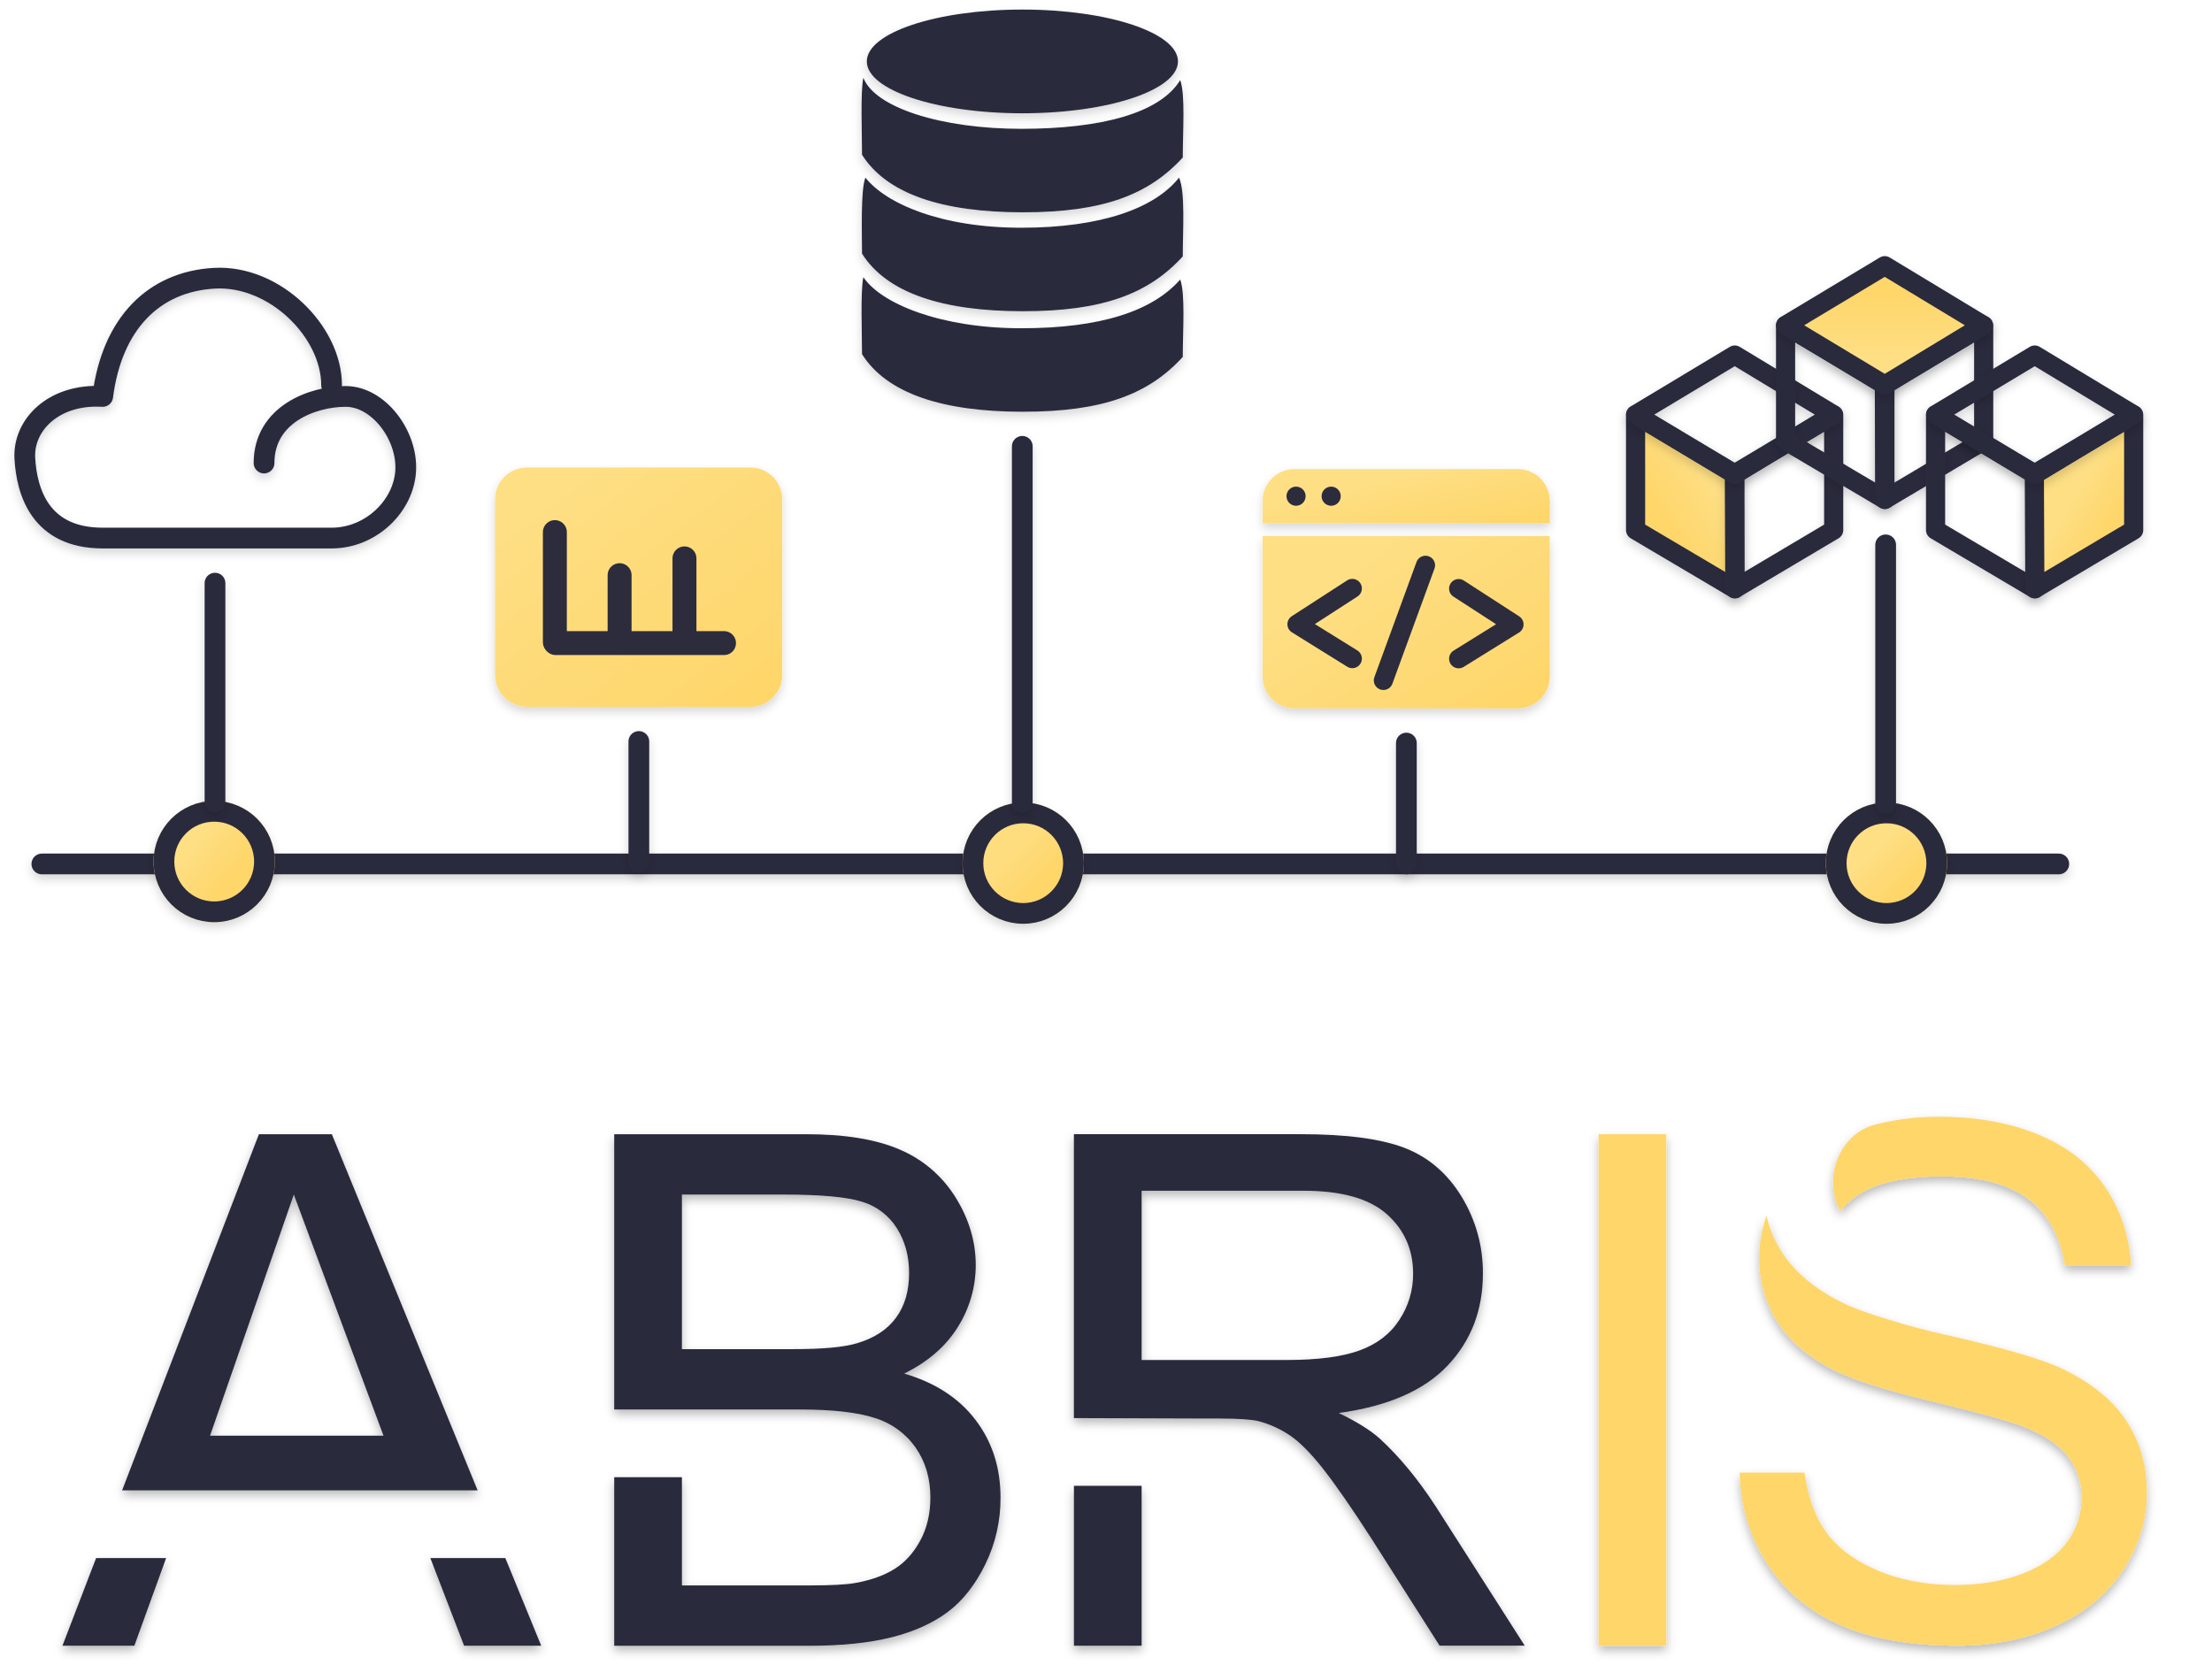
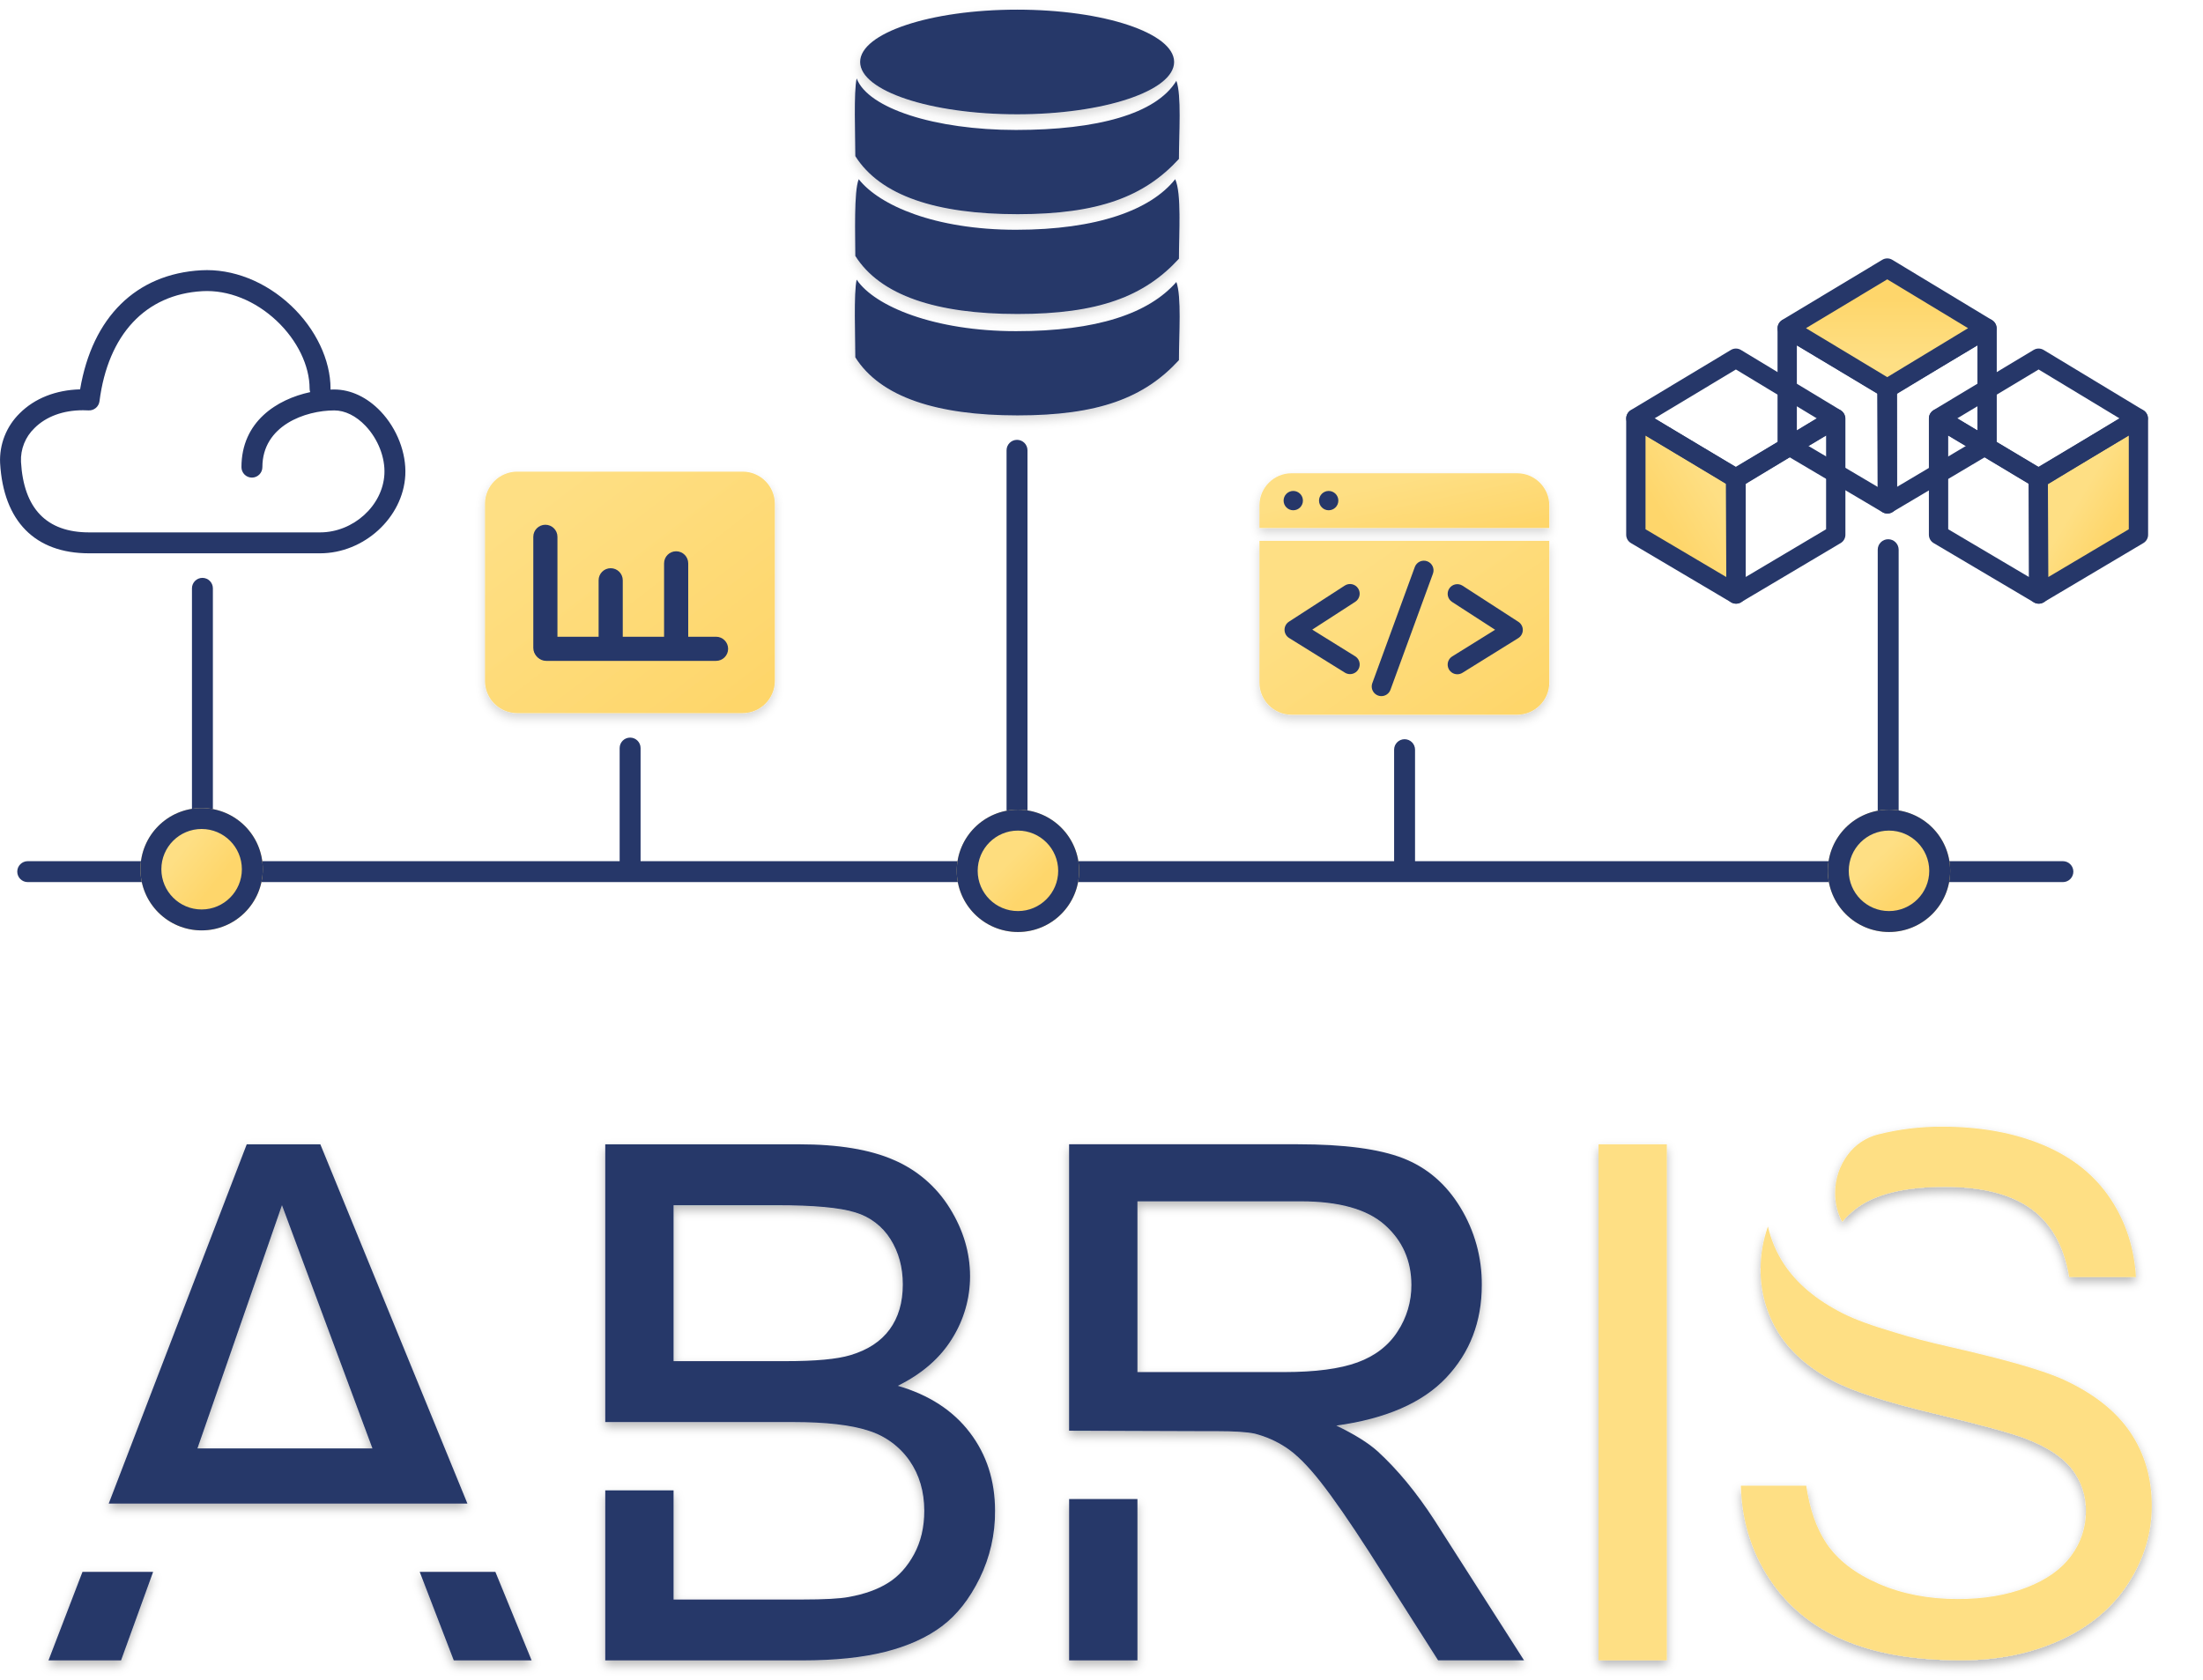
- <svg xmlns="http://www.w3.org/2000/svg" xmlns:xlink="http://www.w3.org/1999/xlink" width="1386.252" height="1043.518" viewBox="0 0 1386.252 1043.518">
+ <svg xmlns="http://www.w3.org/2000/svg" xmlns:xlink="http://www.w3.org/1999/xlink" width="1368.239" height="1043.518" viewBox="0 0 1368.239 1043.518">
  <defs>
-     <style>.a,.g,.j,.k,.l,.r{fill:none;}.a,.b,.c,.d,.g,.j,.k,.l,.m,.n,.o{stroke:#2c2c3d;}.a,.g,.j,.k,.l,.m,.n,.o{stroke-linecap:round;}.a,.b,.c,.d,.l{stroke-width:13px;}.b{fill:url(#c);}.c{fill:url(#f);}.d{fill:url(#i);}.e{fill:#2c2c3d;}.f{fill:url(#ad);}.g{stroke-width:15px;}.h{fill:url(#ag);}.i{fill:url(#aj);}.j,.l,.m,.n,.o{stroke-linejoin:round;}.j,.k,.m,.n,.o{stroke-width:12px;}.m{fill:url(#ao);}.n{fill:url(#az);}.o{fill:url(#be);}.p{fill:#fed66b;}.q{stroke:none;}.s{filter:url(#bl);}.t{filter:url(#bj);}.u{filter:url(#bh);}.v{filter:url(#bf);}.w{filter:url(#bc);}.x{filter:url(#ba);}.y{filter:url(#ax);}.z{filter:url(#av);}.aa{filter:url(#at);}.ab{filter:url(#ar);}.ac{filter:url(#ap);}.ad{filter:url(#am);}.ae{filter:url(#ak);}.af{filter:url(#ah);}.ag{filter:url(#ae);}.ah{filter:url(#ab);}.ai{filter:url(#z);}.aj{filter:url(#x);}.ak{filter:url(#v);}.al{filter:url(#t);}.am{filter:url(#r);}.an{filter:url(#p);}.ao{filter:url(#n);}.ap{filter:url(#l);}.aq{filter:url(#j);}.ar{filter:url(#g);}.as{filter:url(#d);}.at{filter:url(#a);}</style>
-     <filter id="a" x="10.733" y="529" width="1295" height="31" filterUnits="userSpaceOnUse">
-       <feOffset dy="3" input="SourceAlpha" />
-       <feGaussianBlur stdDeviation="3" result="b" />
-       <feFlood flood-opacity="0.161" />
-       <feComposite operator="in" in2="b" />
-       <feComposite in="SourceGraphic" />
-     </filter>
-     <linearGradient id="c" x1="0.659" y1="0.649" x2="0.408" y2="0.381" gradientUnits="objectBoundingBox">
+     <style>.a{fill:rgba(0,0,0,0);}.b{fill:#263769;}.c{fill:url(#a);}.d{fill:url(#b);}.e{fill:url(#c);}.f{fill:url(#l);}.g{fill:url(#o);}.h{fill:url(#r);}.i{fill:url(#u);}.j{fill:url(#v);}.k{fill:url(#w);}.l{fill:#fedf84;}.m{filter:url(#z);}.n{filter:url(#x);}.o{filter:url(#s);}.p{filter:url(#p);}.q{filter:url(#m);}.r{filter:url(#j);}.s{filter:url(#h);}.t{filter:url(#f);}.u{filter:url(#d);}</style>
+     <linearGradient id="a" x1="0.659" y1="0.649" x2="0.408" y2="0.381" gradientUnits="objectBoundingBox">
      <stop offset="0" stop-color="#fed66b" />
      <stop offset="1" stop-color="#fedf84" />
    </linearGradient>
-     <filter id="d" x="1135.233" y="497" width="94" height="94" filterUnits="userSpaceOnUse">
+     <linearGradient id="b" x1="0.63" y1="0.627" x2="0.423" y2="0.422" gradientUnits="objectBoundingBox">
+       <stop offset="0" stop-color="#fed66b" />
+       <stop offset="1" stop-color="#fedd7e" />
+     </linearGradient>
+     <linearGradient id="c" x1="0.625" y1="0.605" x2="0.325" y2="0.362" xlink:href="#a" />
+     <filter id="d" x="525.22" y="0" width="213" height="83" filterUnits="userSpaceOnUse">
      <feOffset dy="3" input="SourceAlpha" />
      <feGaussianBlur stdDeviation="3" result="e" />
      <feFlood flood-opacity="0.161" />
      <feComposite operator="in" in2="e" />
      <feComposite in="SourceGraphic" />
    </filter>
-     <linearGradient id="f" x1="0.63" y1="0.627" x2="0.423" y2="0.422" gradientUnits="objectBoundingBox">
-       <stop offset="0" stop-color="#fed66b" />
-       <stop offset="1" stop-color="#fedd7e" />
-     </linearGradient>
-     <filter id="g" x="594.233" y="497" width="94" height="94" filterUnits="userSpaceOnUse">
+     <filter id="f" x="521.92" y="42.726" width="219.734" height="102.338" filterUnits="userSpaceOnUse">
      <feOffset dy="3" input="SourceAlpha" />
-       <feGaussianBlur stdDeviation="3" result="h" />
+       <feGaussianBlur stdDeviation="3" result="g" />
      <feFlood flood-opacity="0.161" />
-       <feComposite operator="in" in2="h" />
+       <feComposite operator="in" in2="g" />
      <feComposite in="SourceGraphic" />
    </filter>
-     <linearGradient id="i" x1="0.625" y1="0.605" x2="0.325" y2="0.362" xlink:href="#c" />
-     <filter id="j" x="87.233" y="496" width="94" height="94" filterUnits="userSpaceOnUse">
+     <filter id="h" x="521.92" y="167.726" width="219.734" height="102.338" filterUnits="userSpaceOnUse">
+       <feOffset dy="3" input="SourceAlpha" />
+       <feGaussianBlur stdDeviation="3" result="i" />
+       <feFlood flood-opacity="0.161" />
+       <feComposite operator="in" in2="i" />
+       <feComposite in="SourceGraphic" />
+     </filter>
+     <filter id="j" x="522.074" y="105.309" width="219.497" height="101.755" filterUnits="userSpaceOnUse">
      <feOffset dy="3" input="SourceAlpha" />
      <feGaussianBlur stdDeviation="3" result="k" />
      <feFlood flood-opacity="0.161" />
      <feComposite operator="in" in2="k" />
      <feComposite in="SourceGraphic" />
    </filter>
-     <filter id="l" x="865.867" y="453.234" width="31" height="106.766" filterUnits="userSpaceOnUse">
+     <linearGradient id="l" x1="0.898" y1="0.93" x2="0.153" y2="0.122" xlink:href="#a" />
+     <filter id="m" x="292.22" y="287" width="198" height="168" filterUnits="userSpaceOnUse">
      <feOffset dy="3" input="SourceAlpha" />
-       <feGaussianBlur stdDeviation="3" result="m" />
+       <feGaussianBlur stdDeviation="3" result="n" />
      <feFlood flood-opacity="0.161" />
-       <feComposite operator="in" in2="m" />
+       <feComposite operator="in" in2="n" />
      <feComposite in="SourceGraphic" />
    </filter>
-     <filter id="n" x="625.165" y="267.249" width="31" height="254.102" filterUnits="userSpaceOnUse">
-       <feOffset dy="3" input="SourceAlpha" />
-       <feGaussianBlur stdDeviation="3" result="o" />
-       <feFlood flood-opacity="0.161" />
-       <feComposite operator="in" in2="o" />
-       <feComposite in="SourceGraphic" />
-     </filter>
-     <filter id="p" x="1166.233" y="329" width="31" height="193" filterUnits="userSpaceOnUse">
+     <linearGradient id="o" x1="0.228" y1="0.244" x2="0.956" y2="0.874" gradientUnits="objectBoundingBox">
+       <stop offset="0" stop-color="#fedf84" />
+       <stop offset="1" stop-color="#fed66b" />
+     </linearGradient>
+     <filter id="p" x="773.22" y="330" width="198" height="126" filterUnits="userSpaceOnUse">
      <feOffset dy="3" input="SourceAlpha" />
      <feGaussianBlur stdDeviation="3" result="q" />
      <feFlood flood-opacity="0.161" />
      <feComposite operator="in" in2="q" />
      <feComposite in="SourceGraphic" />
    </filter>
-     <filter id="r" x="119.233" y="353" width="31" height="168" filterUnits="userSpaceOnUse">
+     <linearGradient id="r" x1="0.319" y1="0.317" x2="0.956" y2="0.874" xlink:href="#o" />
+     <filter id="s" x="773.22" y="288" width="198" height="52" filterUnits="userSpaceOnUse">
      <feOffset dy="3" input="SourceAlpha" />
-       <feGaussianBlur stdDeviation="3" result="s" />
+       <feGaussianBlur stdDeviation="3" result="t" />
      <feFlood flood-opacity="0.161" />
-       <feComposite operator="in" in2="s" />
+       <feComposite operator="in" in2="t" />
      <feComposite in="SourceGraphic" />
    </filter>
-     <filter id="t" x="384.867" y="452.234" width="31" height="106.766" filterUnits="userSpaceOnUse">
-       <feOffset dy="3" input="SourceAlpha" />
-       <feGaussianBlur stdDeviation="3" result="u" />
-       <feFlood flood-opacity="0.161" />
-       <feComposite operator="in" in2="u" />
-       <feComposite in="SourceGraphic" />
-     </filter>
-     <filter id="v" x="534.233" y="0" width="213" height="83" filterUnits="userSpaceOnUse">
-       <feOffset dy="3" input="SourceAlpha" />
-       <feGaussianBlur stdDeviation="3" result="w" />
-       <feFlood flood-opacity="0.161" />
-       <feComposite operator="in" in2="w" />
-       <feComposite in="SourceGraphic" />
-     </filter>
-     <filter id="x" x="530.933" y="42.726" width="219.734" height="102.338" filterUnits="userSpaceOnUse">
+     <linearGradient id="u" x1="0.504" y1="0.786" x2="0.498" y2="0.281" xlink:href="#o" />
+     <linearGradient id="v" x1="0.5" y1="0.23" x2="0.5" y2="0.749" xlink:href="#o" />
+     <linearGradient id="w" x1="0.503" y1="0.782" x2="0.502" y2="0.393" xlink:href="#a" />
+     <filter id="x" x="21.12" y="704.882" width="934.419" height="338.636" filterUnits="userSpaceOnUse">
      <feOffset dy="3" input="SourceAlpha" />
      <feGaussianBlur stdDeviation="3" result="y" />
-       <feFlood flood-opacity="0.161" />
+       <feFlood flood-opacity="0.278" />
      <feComposite operator="in" in2="y" />
      <feComposite in="SourceGraphic" />
    </filter>
-     <filter id="z" x="530.933" y="167.726" width="219.734" height="102.338" filterUnits="userSpaceOnUse">
+     <filter id="z" x="983.82" y="693.94" width="361.592" height="349.559" filterUnits="userSpaceOnUse">
      <feOffset dy="3" input="SourceAlpha" />
      <feGaussianBlur stdDeviation="3" result="aa" />
-       <feFlood flood-opacity="0.161" />
+       <feFlood flood-opacity="0.278" />
      <feComposite operator="in" in2="aa" />
      <feComposite in="SourceGraphic" />
    </filter>
-     <filter id="ab" x="531.087" y="105.309" width="219.497" height="101.755" filterUnits="userSpaceOnUse">
-       <feOffset dy="3" input="SourceAlpha" />
-       <feGaussianBlur stdDeviation="3" result="ac" />
-       <feFlood flood-opacity="0.161" />
-       <feComposite operator="in" in2="ac" />
-       <feComposite in="SourceGraphic" />
-     </filter>
-     <linearGradient id="ad" x1="0.898" y1="0.93" x2="0.153" y2="0.122" xlink:href="#c" />
-     <filter id="ae" x="301.233" y="287" width="198" height="168" filterUnits="userSpaceOnUse">
-       <feOffset dy="3" input="SourceAlpha" />
-       <feGaussianBlur stdDeviation="3" result="af" />
-       <feFlood flood-opacity="0.161" />
-       <feComposite operator="in" in2="af" />
-       <feComposite in="SourceGraphic" />
-     </filter>
-     <linearGradient id="ag" x1="0.228" y1="0.244" x2="0.956" y2="0.874" gradientUnits="objectBoundingBox">
-       <stop offset="0" stop-color="#fedf84" />
-       <stop offset="1" stop-color="#fed66b" />
-     </linearGradient>
-     <filter id="ah" x="782.233" y="330" width="198" height="126" filterUnits="userSpaceOnUse">
-       <feOffset dy="3" input="SourceAlpha" />
-       <feGaussianBlur stdDeviation="3" result="ai" />
-       <feFlood flood-opacity="0.161" />
-       <feComposite operator="in" in2="ai" />
-       <feComposite in="SourceGraphic" />
-     </filter>
-     <linearGradient id="aj" x1="0.319" y1="0.317" x2="0.956" y2="0.874" xlink:href="#ag" />
-     <filter id="ak" x="782.233" y="288" width="198" height="52" filterUnits="userSpaceOnUse">
-       <feOffset dy="3" input="SourceAlpha" />
-       <feGaussianBlur stdDeviation="3" result="al" />
-       <feFlood flood-opacity="0.161" />
-       <feComposite operator="in" in2="al" />
-       <feComposite in="SourceGraphic" />
-     </filter>
-     <filter id="am" x="0" y="161.802" width="269.813" height="193.94" filterUnits="userSpaceOnUse">
-       <feOffset dy="3" input="SourceAlpha" />
-       <feGaussianBlur stdDeviation="3" result="an" />
-       <feFlood flood-opacity="0.161" />
-       <feComposite operator="in" in2="an" />
-       <feComposite in="SourceGraphic" />
-     </filter>
-     <linearGradient id="ao" x1="0.504" y1="0.786" x2="0.498" y2="0.281" xlink:href="#ag" />
-     <filter id="ap" x="975.916" y="228.169" width="160.337" height="178.827" filterUnits="userSpaceOnUse">
-       <feOffset dy="3" input="SourceAlpha" />
-       <feGaussianBlur stdDeviation="3" result="aq" />
-       <feFlood flood-opacity="0.161" />
-       <feComposite operator="in" in2="aq" />
-       <feComposite in="SourceGraphic" />
-     </filter>
-     <filter id="ar" x="1038.025" y="228.168" width="160.226" height="178.644" filterUnits="userSpaceOnUse">
-       <feOffset dy="3" input="SourceAlpha" />
-       <feGaussianBlur stdDeviation="3" result="as" />
-       <feFlood flood-opacity="0.161" />
-       <feComposite operator="in" in2="as" />
-       <feComposite in="SourceGraphic" />
-     </filter>
-     <filter id="at" x="1010.045" y="210.532" width="153.888" height="104.771" filterUnits="userSpaceOnUse">
-       <feOffset dy="3" input="SourceAlpha" />
-       <feGaussianBlur stdDeviation="3" result="au" />
-       <feFlood flood-opacity="0.161" />
-       <feComposite operator="in" in2="au" />
-       <feComposite in="SourceGraphic" />
-     </filter>
-     <filter id="av" x="1069.916" y="172.169" width="160.337" height="178.827" filterUnits="userSpaceOnUse">
-       <feOffset dy="3" input="SourceAlpha" />
-       <feGaussianBlur stdDeviation="3" result="aw" />
-       <feFlood flood-opacity="0.161" />
-       <feComposite operator="in" in2="aw" />
-       <feComposite in="SourceGraphic" />
-     </filter>
-     <filter id="ax" x="1132.026" y="172.168" width="160.226" height="178.644" filterUnits="userSpaceOnUse">
-       <feOffset dy="3" input="SourceAlpha" />
-       <feGaussianBlur stdDeviation="3" result="ay" />
-       <feFlood flood-opacity="0.161" />
-       <feComposite operator="in" in2="ay" />
-       <feComposite in="SourceGraphic" />
-     </filter>
-     <linearGradient id="az" x1="0.5" y1="0.23" x2="0.5" y2="0.749" xlink:href="#ag" />
-     <filter id="ba" x="1104.045" y="154.532" width="153.888" height="104.771" filterUnits="userSpaceOnUse">
-       <feOffset dy="3" input="SourceAlpha" />
-       <feGaussianBlur stdDeviation="3" result="bb" />
-       <feFlood flood-opacity="0.161" />
-       <feComposite operator="in" in2="bb" />
-       <feComposite in="SourceGraphic" />
-     </filter>
-     <filter id="bc" x="1163.916" y="228.169" width="160.337" height="178.827" filterUnits="userSpaceOnUse">
-       <feOffset dy="3" input="SourceAlpha" />
-       <feGaussianBlur stdDeviation="3" result="bd" />
-       <feFlood flood-opacity="0.161" />
-       <feComposite operator="in" in2="bd" />
-       <feComposite in="SourceGraphic" />
-     </filter>
-     <linearGradient id="be" x1="0.503" y1="0.782" x2="0.502" y2="0.393" xlink:href="#c" />
-     <filter id="bf" x="1226.026" y="228.168" width="160.226" height="178.644" filterUnits="userSpaceOnUse">
-       <feOffset dy="3" input="SourceAlpha" />
-       <feGaussianBlur stdDeviation="3" result="bg" />
-       <feFlood flood-opacity="0.161" />
-       <feComposite operator="in" in2="bg" />
-       <feComposite in="SourceGraphic" />
-     </filter>
-     <filter id="bh" x="1198.045" y="210.532" width="153.888" height="104.771" filterUnits="userSpaceOnUse">
-       <feOffset dy="3" input="SourceAlpha" />
-       <feGaussianBlur stdDeviation="3" result="bi" />
-       <feFlood flood-opacity="0.161" />
-       <feComposite operator="in" in2="bi" />
-       <feComposite in="SourceGraphic" />
-     </filter>
-     <filter id="bj" x="30.133" y="704.882" width="934.419" height="338.636" filterUnits="userSpaceOnUse">
-       <feOffset dy="3" input="SourceAlpha" />
-       <feGaussianBlur stdDeviation="3" result="bk" />
-       <feFlood flood-opacity="0.278" />
-       <feComposite operator="in" in2="bk" />
-       <feComposite in="SourceGraphic" />
-     </filter>
-     <filter id="bl" x="992.833" y="693.94" width="361.592" height="349.559" filterUnits="userSpaceOnUse">
-       <feOffset dy="3" input="SourceAlpha" />
-       <feGaussianBlur stdDeviation="3" result="bm" />
-       <feFlood flood-opacity="0.278" />
-       <feComposite operator="in" in2="bm" />
-       <feComposite in="SourceGraphic" />
-     </filter>
  </defs>
-   <g transform="translate(-589.767 -604)">
+   <g transform="translate(-598.78 -604)">
    <g transform="translate(-2 7)">
-       <g class="at" transform="matrix(1, 0, 0, 1, 591.77, 597)">
-         <path class="a" d="M0,0H1264" transform="translate(26.23 541.5)" />
-       </g>
-       <g class="as" transform="matrix(1, 0, 0, 1, 591.77, 597)">
-         <g class="b" transform="translate(1144.23 503)">
-           <circle class="q" cx="38" cy="38" r="38" />
-           <circle class="r" cx="38" cy="38" r="31.5" />
+       <path class="a" d="M-14297.865,282.75h0v0h0Zm-481-76.765v0ZM-13997.5,82.751v0Zm-541.069,86.375v0Zm-505.931-62.375v0Z" transform="translate(15771 855.749)" />
+       <path class="b" d="M-13889,289.25h-1264a6.5,6.5,0,0,1-6.5-6.5,6.5,6.5,0,0,1,6.5-6.5h367.634V205.984a6.5,6.5,0,0,1,6.5-6.5,6.5,6.5,0,0,1,6.5,6.5V276.25h468V206.984a6.5,6.5,0,0,1,6.5-6.5,6.5,6.5,0,0,1,6.5,6.5V276.25H-13889a6.5,6.5,0,0,1,6.5,6.5A6.5,6.5,0,0,1-13889,289.25Zm-108.5-38a6.5,6.5,0,0,1-6.5-6.5v-162a6.5,6.5,0,0,1,6.5-6.5,6.5,6.5,0,0,1,6.5,6.5v162A6.5,6.5,0,0,1-13997.5,251.251Zm-541.069-.65a6.5,6.5,0,0,1-6.5-6.5V21a6.5,6.5,0,0,1,6.5-6.5,6.5,6.5,0,0,1,6.5,6.5V244.1A6.5,6.5,0,0,1-14538.569,250.6Zm-505.931-.35a6.5,6.5,0,0,1-6.5-6.5v-137a6.5,6.5,0,0,1,6.5-6.5,6.5,6.5,0,0,1,6.5,6.5v137A6.5,6.5,0,0,1-15044.5,250.251Z" transform="translate(15771 855.749)" />
+       <circle class="c" cx="38" cy="38" r="38" transform="translate(1736 1100)" />
+       <path class="b" d="M38,13A25,25,0,1,0,63,38,25.028,25.028,0,0,0,38,13M38,0A38,38,0,1,1,0,38,38,38,0,0,1,38,0Z" transform="translate(1736 1100)" />
+       <circle class="d" cx="38" cy="38" r="38" transform="translate(1195 1100)" />
+       <path class="b" d="M38,13A25,25,0,1,0,63,38,25.028,25.028,0,0,0,38,13M38,0A38,38,0,1,1,0,38,38,38,0,0,1,38,0Z" transform="translate(1195 1100)" />
+       <circle class="e" cx="38" cy="38" r="38" transform="translate(688 1099)" />
+       <path class="b" d="M38,13A25,25,0,1,0,63,38,25.028,25.028,0,0,0,38,13M38,0A38,38,0,1,1,0,38,38,38,0,0,1,38,0Z" transform="translate(688 1099)" />
+       <g transform="translate(-56 290)">
+         <g class="u" transform="matrix(1, 0, 0, 1, 656.78, 307)">
+           <ellipse class="b" cx="97.5" cy="32.5" rx="97.5" ry="32.5" transform="translate(534.22 6)" />
        </g>
-       </g>
-       <g class="ar" transform="matrix(1, 0, 0, 1, 591.77, 597)">
-         <g class="c" transform="translate(603.23 503)">
-           <circle class="q" cx="38" cy="38" r="38" />
-           <circle class="r" cx="38" cy="38" r="31.5" />
+         <g class="t" transform="matrix(1, 0, 0, 1, 656.78, 307)">
+           <path class="b" d="M.841-1.274C7.868,17.341,49.51,30.741,99.76,30.741S186.812,20.9,199.4.186c3.285,9.034,1.6,32.241,1.6,48.545-21.488,23.451-50,34.333-100.25,34.333S15.561,71.637,0,47C0,35.121-1.075,6.847.841-1.274Z" transform="translate(531.22 50)" />
        </g>
-       </g>
-       <g class="aq" transform="matrix(1, 0, 0, 1, 591.77, 597)">
-         <g class="d" transform="translate(96.23 502)">
-           <circle class="q" cx="38" cy="38" r="38" />
-           <circle class="r" cx="38" cy="38" r="31.5" />
+         <g class="s" transform="matrix(1, 0, 0, 1, 656.78, 307)">
+           <path class="b" d="M.841-1.274C12.126,15.508,49.51,30.741,99.76,30.741S182.221,19.826,199.4.186c3.285,9.034,1.6,32.241,1.6,48.545-21.488,23.451-50,34.333-100.25,34.333S15.561,71.637,0,47C0,35.121-1.075,6.847.841-1.274Z" transform="translate(531.22 175)" />
        </g>
-       </g>
-       <g class="ap" transform="matrix(1, 0, 0, 1, 591.77, 597)">
-         <path class="a" d="M7121.134,1437.056v75.766" transform="translate(-6239.77 -971.32)" />
-       </g>
-       <g class="ao" transform="matrix(1, 0, 0, 1, 591.77, 597)">
-         <path class="a" d="M6811.432,1480.652v-223.1" transform="translate(-6170.77 -977.8)" />
-       </g>
-       <g class="an" transform="matrix(1, 0, 0, 1, 591.77, 597)">
-         <line class="a" y1="162" transform="translate(1181.73 341.5)" />
-       </g>
-       <g class="am" transform="matrix(1, 0, 0, 1, 591.77, 597)">
-         <line class="a" y1="137" transform="translate(134.73 365.5)" />
-       </g>
-       <g class="al" transform="matrix(1, 0, 0, 1, 591.77, 597)">
-         <path class="a" d="M7121.134,1437.056v75.766" transform="translate(-6720.77 -972.32)" />
-       </g>
-       <g transform="translate(-56 290)">
-         <g class="ak" transform="matrix(1, 0, 0, 1, 647.77, 307)">
-           <ellipse class="e" cx="97.5" cy="32.5" rx="97.5" ry="32.5" transform="translate(543.23 6)" />
-         </g>
-         <g class="aj" transform="matrix(1, 0, 0, 1, 647.77, 307)">
-           <path class="e" d="M.841-1.274C7.868,17.341,49.51,30.741,99.76,30.741S186.812,20.9,199.4.186c3.285,9.034,1.6,32.241,1.6,48.545-21.488,23.451-50,34.333-100.25,34.333S15.561,71.637,0,47C0,35.121-1.075,6.847.841-1.274Z" transform="translate(540.23 50)" />
-         </g>
-         <g class="ai" transform="matrix(1, 0, 0, 1, 647.77, 307)">
-           <path class="e" d="M.841-1.274C12.126,15.508,49.51,30.741,99.76,30.741S182.221,19.826,199.4.186c3.285,9.034,1.6,32.241,1.6,48.545-21.488,23.451-50,34.333-100.25,34.333S15.561,71.637,0,47C0,35.121-1.075,6.847.841-1.274Z" transform="translate(540.23 175)" />
-         </g>
-         <g class="ah" transform="matrix(1, 0, 0, 1, 647.77, 307)">
-           <path class="e" d="M2.125-.677C14.907,15.615,49.51,30.741,99.76,30.741s83.83-12.269,98.921-31.431c4,8.984,2.319,33.118,2.319,49.422-21.488,23.451-50,34.333-100.25,34.333S15.561,71.637,0,47C0,35.121-.977,6.715,2.125-.677Z" transform="translate(540.23 112)" />
+         <g class="r" transform="matrix(1, 0, 0, 1, 656.78, 307)">
+           <path class="b" d="M2.125-.677C14.907,15.615,49.51,30.741,99.76,30.741s83.83-12.269,98.921-31.431c4,8.984,2.319,33.118,2.319,49.422-21.488,23.451-50,34.333-100.25,34.333S15.561,71.637,0,47C0,35.121-.977,6.715,2.125-.677Z" transform="translate(531.22 112)" />
        </g>
      </g>
      <g transform="translate(-1270 300.884)">
-         <g class="ag" transform="matrix(1, 0, 0, 1, 1861.77, 296.12)">
-           <rect class="f" width="180" height="150" rx="20" transform="translate(310.23 293)" />
+         <g class="q" transform="matrix(1, 0, 0, 1, 1870.78, 296.12)">
+           <rect class="f" width="180" height="150" rx="20" transform="translate(301.22 293)" />
        </g>
        <g transform="translate(-10 5)">
-           <line class="g" y2="69" transform="translate(2219.5 624.616)" />
-           <line class="g" y2="40.215" transform="translate(2260.067 651.616)" />
-           <line class="g" y2="48.277" transform="translate(2300.722 641.095)" />
-           <line class="g" x2="105.481" transform="translate(2220.019 694.184)" />
+           <path class="b" d="M0,76.5A7.5,7.5,0,0,1-7.5,69V0A7.5,7.5,0,0,1,0-7.5,7.5,7.5,0,0,1,7.5,0V69A7.5,7.5,0,0,1,0,76.5Z" transform="translate(2219.5 624.616)" />
+           <path class="b" d="M0,47.715a7.5,7.5,0,0,1-7.5-7.5V0A7.5,7.5,0,0,1,0-7.5,7.5,7.5,0,0,1,7.5,0V40.215A7.5,7.5,0,0,1,0,47.715Z" transform="translate(2260.067 651.616)" />
+           <path class="b" d="M0,55.777a7.5,7.5,0,0,1-7.5-7.5V0A7.5,7.5,0,0,1,0-7.5,7.5,7.5,0,0,1,7.5,0V48.277A7.5,7.5,0,0,1,0,55.777Z" transform="translate(2300.722 641.095)" />
+           <path class="b" d="M105.481,7.5H0A7.5,7.5,0,0,1-7.5,0,7.5,7.5,0,0,1,0-7.5H105.481a7.5,7.5,0,0,1,7.5,7.5A7.5,7.5,0,0,1,105.481,7.5Z" transform="translate(2220.019 694.184)" />
        </g>
      </g>
      <g transform="translate(-55 -18.05)">
-         <g class="af" transform="matrix(1, 0, 0, 1, 646.77, 615.05)">
-           <path class="h" d="M0,0H180a0,0,0,0,1,0,0V88a20,20,0,0,1-20,20H20A20,20,0,0,1,0,88V0A0,0,0,0,1,0,0Z" transform="translate(791.23 336)" />
+         <g class="p" transform="matrix(1, 0, 0, 1, 655.78, 615.05)">
+           <path class="g" d="M0,0H180a0,0,0,0,1,0,0V88a20,20,0,0,1-20,20H20A20,20,0,0,1,0,88V0A0,0,0,0,1,0,0Z" transform="translate(782.22 336)" />
        </g>
-         <g class="ae" transform="matrix(1, 0, 0, 1, 646.77, 615.05)">
-           <path class="i" d="M20,0H160a20,20,0,0,1,20,20V34a0,0,0,0,1,0,0H0a0,0,0,0,1,0,0V20A20,20,0,0,1,20,0Z" transform="translate(791.23 294)" />
+         <g class="o" transform="matrix(1, 0, 0, 1, 655.78, 615.05)">
+           <path class="h" d="M20,0H160a20,20,0,0,1,20,20V34a0,0,0,0,1,0,0H0a0,0,0,0,1,0,0V20A20,20,0,0,1,20,0Z" transform="translate(782.22 294)" />
        </g>
-         <path class="j" d="M7651.432,992.771l-34.668,22.433,34.668,21.54" transform="translate(-6157.182 -8.903)" />
-         <path class="k" d="M7683.552,977.73l-26.384,72.141" transform="translate(-6143.434 -8.361)" />
-         <path class="j" d="M7616.763,992.771l34.668,22.433-34.668,21.54" transform="translate(-6055.86 -8.809)" />
-         <circle class="e" cx="6" cy="6" r="6" transform="translate(1453 920.05)" />
-         <circle class="e" cx="6" cy="6" r="6" transform="translate(1475 920.05)" />
+         <path class="b" d="M7651.426,1042.744a5.971,5.971,0,0,1-3.161-.9L7613.6,1020.3a6,6,0,0,1-.093-10.134l34.668-22.433a6,6,0,1,1,6.519,10.075l-26.724,17.292,26.631,16.547a6,6,0,0,1-3.172,11.1Z" transform="translate(-6157.182 -8.903)" />
+         <path class="b" d="M7657.167,1055.873a6,6,0,0,1-5.634-8.062l26.384-72.141a6,6,0,1,1,11.27,4.122l-26.384,72.141A6,6,0,0,1,7657.167,1055.873Z" transform="translate(-6143.434 -8.361)" />
+         <path class="b" d="M7616.769,1042.744a6,6,0,0,1-3.172-11.1l26.631-16.547L7613.5,997.808a6,6,0,1,1,6.519-10.075l34.668,22.433a6,6,0,0,1-.093,10.134l-34.668,21.541A5.974,5.974,0,0,1,7616.769,1042.744Z" transform="translate(-6055.86 -8.809)" />
+         <circle class="b" cx="6" cy="6" r="6" transform="translate(1453 920.05)" />
+         <circle class="b" cx="6" cy="6" r="6" transform="translate(1475 920.05)" />
      </g>
-       <g class="ad" transform="matrix(1, 0, 0, 1, 591.77, 597)">
-         <path class="l" d="M8106.57,242.568c0-33.51-35.629-69.152-73.487-67.02s-64.079,28.219-69.958,74.074c-31.158-1.764-49.969,18.225-48.795,38.8s9.39,49.971,48.795,49.971H8106.57c24.72,0,45.268-20.135,46.444-42.328s-17.041-46.443-37.625-46.443-51.147,11.164-51.147,41.74" transform="translate(-7898.77 -1.15)" />
-       </g>
+       <path class="b" d="M8106.57,344.895H7963.125c-33.583,0-53.217-19.923-55.284-56.1a40.673,40.673,0,0,1,12.174-30.888c9.3-9.309,22.469-14.489,37.518-14.87,7.6-44.845,34.755-71.7,75.185-73.978,19.544-1.1,39.925,6.932,55.908,22.039,15.306,14.468,24.444,33.71,24.444,51.47q0,.3-.027.6c.792-.029,1.576-.043,2.346-.043,10.258,0,20.5,4.845,28.848,13.643,10.146,10.7,16,25.888,15.268,39.644C8158.112,322.691,8133.871,344.895,8106.57,344.895Zm-147.236-88.88c-12.32,0-22.924,3.878-30.125,11.082a27.307,27.307,0,0,0-8.39,20.956c1.663,29.091,15.9,43.841,42.306,43.841H8106.57c20.618,0,38.914-16.565,39.953-36.172.546-10.314-3.944-21.813-11.719-30.01-5.865-6.184-12.76-9.589-19.416-9.589-17.947,0-44.647,9.385-44.647,35.24a6.5,6.5,0,0,1-13,0c0-28.292,22.028-42.178,42.7-46.61a6.5,6.5,0,0,1-.376-2.184c0-14.254-7.617-29.963-20.375-42.023-13.4-12.663-30.253-19.408-46.247-18.507-35.275,1.987-58.558,26.922-63.877,68.411a6.513,6.513,0,0,1-6.814,5.663Q7961.026,256.015,7959.334,256.015Z" transform="translate(-7307 595.848)" />
      <g transform="translate(7 32)">
-         <g class="ac" transform="matrix(1, 0, 0, 1, 584.77, 565)">
-           <path class="m" d="M13041.368,492.46l61.668,37.054,63.82-34.279L13105,458.07Z" transform="translate(7381.94 11801.32) rotate(-121)" />
-         </g>
-         <g class="ab" transform="matrix(1, 0, 0, 1, 584.77, 565)">
-           <path class="j" d="M.214,37.3,61.668,0l63.82,34.278L63.635,71.443Z" transform="translate(1055.15 349.97) rotate(-59)" />
-         </g>
-         <g class="aa" transform="matrix(1, 0, 0, 1, 584.77, 565)">
-           <path class="j" d="M-.105,37.426,61.668,0l62.115,37.426L61.668,74.771Z" transform="translate(1148.83 297.3) rotate(-180)" />
-         </g>
-         <g class="z" transform="matrix(1, 0, 0, 1, 584.77, 565)">
-           <path class="j" d="M13041.368,492.46l61.668,37.054,63.82-34.279L13105,458.07Z" transform="translate(7475.94 11745.32) rotate(-121)" />
-         </g>
-         <g class="y" transform="matrix(1, 0, 0, 1, 584.77, 565)">
-           <path class="j" d="M.214,37.3,61.668,0l63.82,34.278L63.635,71.443Z" transform="translate(1149.15 293.97) rotate(-59)" />
-         </g>
-         <g class="x" transform="matrix(1, 0, 0, 1, 584.77, 565)">
-           <path class="n" d="M-.105,37.426,61.668,0l62.115,37.426L61.668,74.771Z" transform="translate(1242.83 241.3) rotate(-180)" />
-         </g>
-         <g class="w" transform="matrix(1, 0, 0, 1, 584.77, 565)">
-           <path class="j" d="M13041.368,492.46l61.668,37.054,63.82-34.279L13105,458.07Z" transform="translate(7569.94 11801.32) rotate(-121)" />
-         </g>
-         <g class="v" transform="matrix(1, 0, 0, 1, 584.77, 565)">
-           <path class="o" d="M.214,37.3,61.668,0l63.82,34.278L63.635,71.443Z" transform="translate(1243.15 349.97) rotate(-59)" />
-         </g>
-         <g class="u" transform="matrix(1, 0, 0, 1, 584.77, 565)">
-           <path class="j" d="M-.105,37.426,61.668,0l62.115,37.426L61.668,74.771Z" transform="translate(1336.83 297.3) rotate(-180)" />
-         </g>
+         <path class="i" d="M13041.368,492.46l61.668,37.054,63.82-34.279L13105,458.07Z" transform="translate(7966.705 12366.32) rotate(-121)" />
+         <path class="b" d="M13105,452.07a5.994,5.994,0,0,1,3.09.857l61.854,37.165a6,6,0,0,1-.251,10.429l-63.82,34.279a6,6,0,0,1-5.929-.143l-61.668-37.054a6,6,0,0,1,.237-10.422l63.635-34.39A6,6,0,0,1,13105,452.07Zm49.718,42.873-49.875-29.968-51.368,27.761,49.725,29.878Z" transform="translate(7966.705 12366.32) rotate(-121)" />
+         <path class="b" d="M63.635,77.443a6,6,0,0,1-2.844-.717L-2.631,42.578A6,6,0,0,1-2.9,32.166l61.454-37.3a6,6,0,0,1,5.952-.156l63.82,34.278a6,6,0,0,1,.251,10.429L66.725,76.586A6,6,0,0,1,63.635,77.443ZM12.292,36.984l51.18,27.557,49.88-29.971L61.85,6.908Z" transform="translate(1639.915 914.966) rotate(-59)" />
+         <path class="b" d="M61.668,80.771a6,6,0,0,1-3.1-.865L-3.209,42.561a6,6,0,0,1-2.9-5.132,6,6,0,0,1,2.891-5.135L58.559-5.131a6,6,0,0,1,6.206-.008l62.115,37.426a6,6,0,0,1,0,10.281L64.76,79.913A6,6,0,0,1,61.668,80.771ZM11.483,37.421,61.677,67.765l50.471-30.344L61.677,7.01Z" transform="translate(1733.594 862.303) rotate(-180)" />
+         <path class="b" d="M13105,452.07a5.994,5.994,0,0,1,3.09.857l61.854,37.165a6,6,0,0,1-.251,10.429l-63.82,34.279a6,6,0,0,1-5.929-.143l-61.668-37.054a6,6,0,0,1,.237-10.422l63.635-34.39A6,6,0,0,1,13105,452.07Zm49.718,42.873-49.875-29.968-51.368,27.761,49.725,29.878Z" transform="translate(8060.705 12310.32) rotate(-121)" />
+         <path class="b" d="M63.635,77.443a6,6,0,0,1-2.844-.717L-2.631,42.578A6,6,0,0,1-2.9,32.166l61.454-37.3a6,6,0,0,1,5.952-.156l63.82,34.278a6,6,0,0,1,.251,10.429L66.725,76.586A6,6,0,0,1,63.635,77.443ZM12.292,36.984l51.18,27.557,49.88-29.971L61.85,6.908Z" transform="translate(1733.915 858.966) rotate(-59)" />
+         <path class="j" d="M-.105,37.426,61.668,0l62.115,37.426L61.668,74.771Z" transform="translate(1827.594 806.303) rotate(-180)" />
+         <path class="b" d="M61.668,80.771a6,6,0,0,1-3.1-.865L-3.209,42.561a6,6,0,0,1-2.9-5.132,6,6,0,0,1,2.891-5.135L58.559-5.131a6,6,0,0,1,6.206-.008l62.115,37.426a6,6,0,0,1,0,10.281L64.76,79.913A6,6,0,0,1,61.668,80.771ZM11.483,37.421,61.677,67.765l50.471-30.344L61.677,7.01Z" transform="translate(1827.594 806.303) rotate(-180)" />
+         <path class="b" d="M13105,452.07a5.994,5.994,0,0,1,3.09.857l61.854,37.165a6,6,0,0,1-.251,10.429l-63.82,34.279a6,6,0,0,1-5.929-.143l-61.668-37.054a6,6,0,0,1,.237-10.422l63.635-34.39A6,6,0,0,1,13105,452.07Zm49.718,42.873-49.875-29.968-51.368,27.761,49.725,29.878Z" transform="translate(8154.705 12366.32) rotate(-121)" />
+         <path class="k" d="M.214,37.3,61.668,0l63.82,34.278L63.635,71.443Z" transform="translate(1827.915 914.966) rotate(-59)" />
+         <path class="b" d="M63.635,77.443a6,6,0,0,1-2.844-.717L-2.631,42.578A6,6,0,0,1-2.9,32.166l61.454-37.3a6,6,0,0,1,5.952-.156l63.82,34.278a6,6,0,0,1,.251,10.429L66.725,76.586A6,6,0,0,1,63.635,77.443ZM12.292,36.984l51.18,27.557,49.88-29.971L61.85,6.908Z" transform="translate(1827.915 914.966) rotate(-59)" />
+         <path class="b" d="M61.668,80.771a6,6,0,0,1-3.1-.865L-3.209,42.561a6,6,0,0,1-2.9-5.132,6,6,0,0,1,2.891-5.135L58.559-5.131a6,6,0,0,1,6.206-.008l62.115,37.426a6,6,0,0,1,0,10.281L64.76,79.913A6,6,0,0,1,61.668,80.771ZM11.483,37.421,61.677,67.765l50.471-30.344L61.677,7.01Z" transform="translate(1921.594 862.303) rotate(-180)" />
      </g>
    </g>
-     <g class="t" transform="matrix(1, 0, 0, 1, 589.77, 604)">
-       <path class="e" d="M191.731-320.6H146.024L60.3-97.4H283.088Zm-23.825,37.823,56.2,151.119H115.4ZM22.9,0H67.96L87.88-54.964H44ZM300.457-54.964h-47L274.613,0h48.335ZM595.15-141.5q-15.626-20.568-44.717-29.081,22.511-11.17,33.671-29.291a72.646,72.646,0,0,0,11.16-38.718q0-22.054-12.589-42.317A75.821,75.821,0,0,0,547.9-310.867q-22.2-9.741-58.943-9.732H368.69v172.545H485.262q30.624,0,46.907,5.352A48.607,48.607,0,0,1,557.651-124.1q9.17,13.227,9.18,31.176,0,15.283-6.342,27.005c-4.228,7.789-9.618,13.75-16.188,17.826-6.551,4.095-14.722,6.989-24.491,8.742Q511.5-37.8,490.938-37.8H411.122v-67.818H368.69V.018H490.938q30.624,0,51.725-5.352t35.1-15.864q14-10.484,23.5-29.843a93.575,93.575,0,0,0,9.522-41.86q0-28.081-15.636-48.6Zm-49.859-64.066q-8.2,11.17-24.377,15.959-12.255,3.742-40.47,3.714H411.122v-96.88h64.085q34.537,0,48.773,4.475a38.709,38.709,0,0,1,21.863,16.626q7.656,12.141,7.656,28.11,0,16.826-8.208,28ZM699.223,0V-100.233H656.791V0ZM883.575-87.264q-16.626-25.6-35.214-42.641-8.77-7.856-25.6-15.959Q868.9-152.206,891-175.612q22.082-23.4,22.092-57.534a90.958,90.958,0,0,0-13.35-48.316q-13.341-21.882-35.652-30.529-22.311-8.627-65.171-8.627H656.772v177.934l83.416.286h8.227q16.4,0,23.615,1.524a64.09,64.09,0,0,1,19.349,8.532q9.513,6.142,21.539,21.425,12.027,15.312,30.6,44.184L885.956-.039h53.363ZM790.408-179.1H699.223V-285.176h101.47q35.652,0,52.163,14.645,16.512,14.683,16.512,37.4a51.959,51.959,0,0,1-8.532,28.757q-8.513,13.255-24.93,19.254T790.408-179.1Z" transform="translate(16.23 1031.5)" />
+     <g class="n" transform="matrix(1, 0, 0, 1, 598.78, 604)">
+       <path class="b" d="M191.731-320.6H146.024L60.3-97.4H283.088Zm-23.825,37.823,56.2,151.119H115.4ZM22.9,0H67.96L87.88-54.964H44ZM300.457-54.964h-47L274.613,0h48.335ZM595.15-141.5q-15.626-20.568-44.717-29.081,22.511-11.17,33.671-29.291a72.646,72.646,0,0,0,11.16-38.718q0-22.054-12.589-42.317A75.821,75.821,0,0,0,547.9-310.867q-22.2-9.741-58.943-9.732H368.69v172.545H485.262q30.624,0,46.907,5.352A48.607,48.607,0,0,1,557.651-124.1q9.17,13.227,9.18,31.176,0,15.283-6.342,27.005c-4.228,7.789-9.618,13.75-16.188,17.826-6.551,4.095-14.722,6.989-24.491,8.742Q511.5-37.8,490.938-37.8H411.122v-67.818H368.69V.018H490.938q30.624,0,51.725-5.352t35.1-15.864q14-10.484,23.5-29.843a93.575,93.575,0,0,0,9.522-41.86q0-28.081-15.636-48.6Zm-49.859-64.066q-8.2,11.17-24.377,15.959-12.255,3.742-40.47,3.714H411.122v-96.88h64.085q34.537,0,48.773,4.475a38.709,38.709,0,0,1,21.863,16.626q7.656,12.141,7.656,28.11,0,16.826-8.208,28ZM699.223,0V-100.233H656.791V0ZM883.575-87.264q-16.626-25.6-35.214-42.641-8.77-7.856-25.6-15.959Q868.9-152.206,891-175.612q22.082-23.4,22.092-57.534a90.958,90.958,0,0,0-13.35-48.316q-13.341-21.882-35.652-30.529-22.311-8.627-65.171-8.627H656.772v177.934l83.416.286h8.227q16.4,0,23.615,1.524a64.09,64.09,0,0,1,19.349,8.532q9.513,6.142,21.539,21.425,12.027,15.312,30.6,44.184L885.956-.039h53.363ZM790.408-179.1H699.223V-285.176h101.47q35.652,0,52.163,14.645,16.512,14.683,16.512,37.4a51.959,51.959,0,0,1-8.532,28.757q-8.513,13.255-24.93,19.254T790.408-179.1Z" transform="translate(7.22 1031.5)" />
    </g>
-     <g class="s" transform="matrix(1, 0, 0, 1, 589.77, 604)">
-       <path class="p" d="M-366.4-320.6V0h42.413V-320.6Zm159.164,40.537q17.594-14.118,56.087-14.116,36.94,0,55.876,15.522c11.409,9.371,18.32,23.005,21.2,40.51h41.444c-1.085-17.825-6.156-33.92-15.522-48.145q-14.661-22.314-41.88-33.787-27.226-11.452-62.87-11.482a160.9,160.9,0,0,0-40.048,4.873,33.641,33.641,0,0,0-18.531,12.416,39.216,39.216,0,0,0-7.96,23.807,37.7,37.7,0,0,0,4.36,18,55.1,55.1,0,0,1,7.846-7.6ZM-36.118-141.646q-13.341-19.772-41.33-32.7c-9.389-4.269-24.718-9.087-45.727-14.4-1.292-.321-2.624-.646-3.98-.989-6.609-1.64-13.557-3.311-21.251-5.047-13.484-3.046-24.892-6.073-34.359-9.064-13.671-4.04-24.549-7.96-31.881-11.711q-24.65-12.455-36.736-30.874a71.609,71.609,0,0,1-9.806-23.138,79.772,79.772,0,0,0-4.553,26.34,73.226,73.226,0,0,0,11.253,39.915q11.26,17.828,34.226,29.843,17.711,9.4,61.894,20.019,44.167,10.621,57.076,15.632,20.115,7.66,28.872,18.915a41.591,41.591,0,0,1,8.743,26.358A45.866,45.866,0,0,1-72.762-65.1q-9.082,12.565-27.672,19.786T-143.3-38.1q-27.336,0-49.194-9.522t-32.262-24.929c-6.4-9.5-10.548-21.558-12.645-35.958h-40.6q.859,32.138,17.6,57.612,16.715,25.481,46.148,38.165Q-184.872-.05-141.32-.05q34.336,0,61.78-12.568,27.425-12.572,42.09-35.216t14.642-48.223Q-22.781-121.819-36.118-141.646Z" transform="translate(1368.23 1031.5)" />
+     <g class="m" transform="matrix(1, 0, 0, 1, 598.78, 604)">
+       <path class="l" d="M-366.4-320.6V0h42.413V-320.6Zm159.164,40.537q17.594-14.118,56.087-14.116,36.94,0,55.876,15.522c11.409,9.371,18.32,23.005,21.2,40.51h41.444c-1.085-17.825-6.156-33.92-15.522-48.145q-14.661-22.314-41.88-33.787-27.226-11.452-62.87-11.482a160.9,160.9,0,0,0-40.048,4.873,33.641,33.641,0,0,0-18.531,12.416,39.216,39.216,0,0,0-7.96,23.807,37.7,37.7,0,0,0,4.36,18,55.1,55.1,0,0,1,7.846-7.6ZM-36.118-141.646q-13.341-19.772-41.33-32.7c-9.389-4.269-24.718-9.087-45.727-14.4-1.292-.321-2.624-.646-3.98-.989-6.609-1.64-13.557-3.311-21.251-5.047-13.484-3.046-24.892-6.073-34.359-9.064-13.671-4.04-24.549-7.96-31.881-11.711q-24.65-12.455-36.736-30.874a71.609,71.609,0,0,1-9.806-23.138,79.772,79.772,0,0,0-4.553,26.34,73.226,73.226,0,0,0,11.253,39.915q11.26,17.828,34.226,29.843,17.711,9.4,61.894,20.019,44.167,10.621,57.076,15.632,20.115,7.66,28.872,18.915a41.591,41.591,0,0,1,8.743,26.358A45.866,45.866,0,0,1-72.762-65.1q-9.082,12.565-27.672,19.786T-143.3-38.1q-27.336,0-49.194-9.522t-32.262-24.929c-6.4-9.5-10.548-21.558-12.645-35.958h-40.6q.859,32.138,17.6,57.612,16.715,25.481,46.148,38.165Q-184.872-.05-141.32-.05q34.336,0,61.78-12.568,27.425-12.572,42.09-35.216t14.642-48.223Q-22.781-121.819-36.118-141.646Z" transform="translate(1359.22 1031.5)" />
    </g>
  </g>
</svg>
